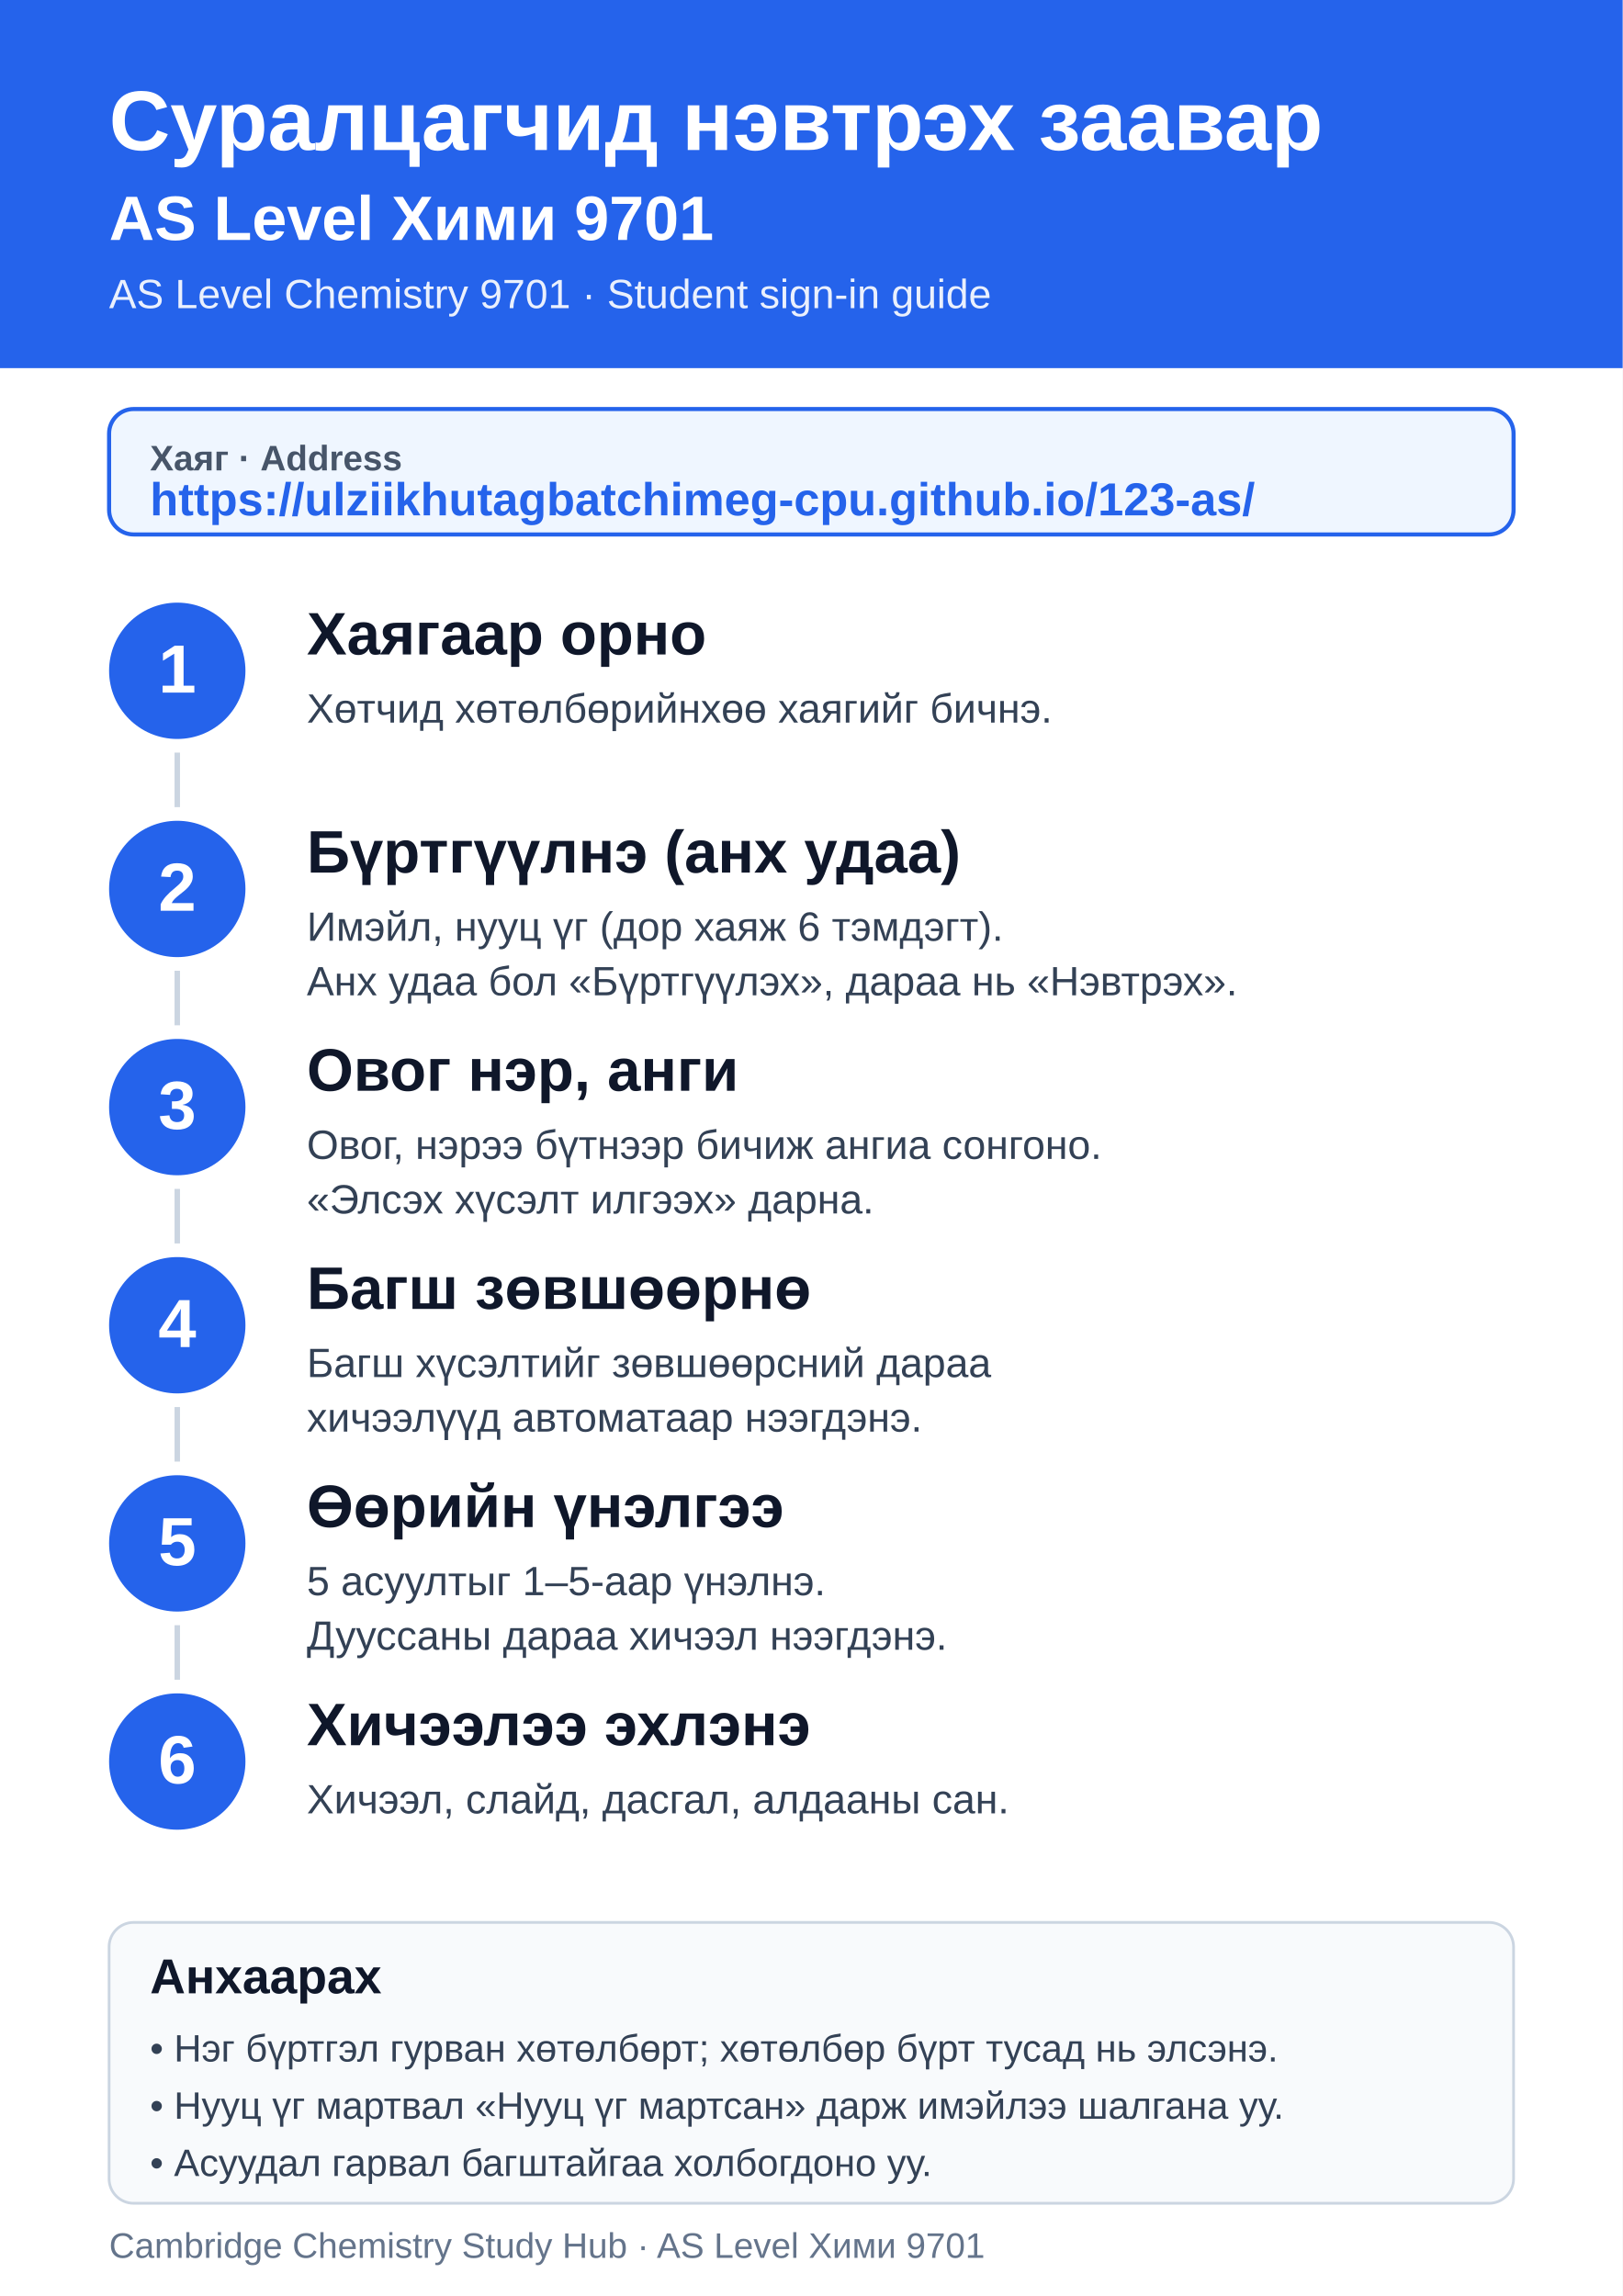
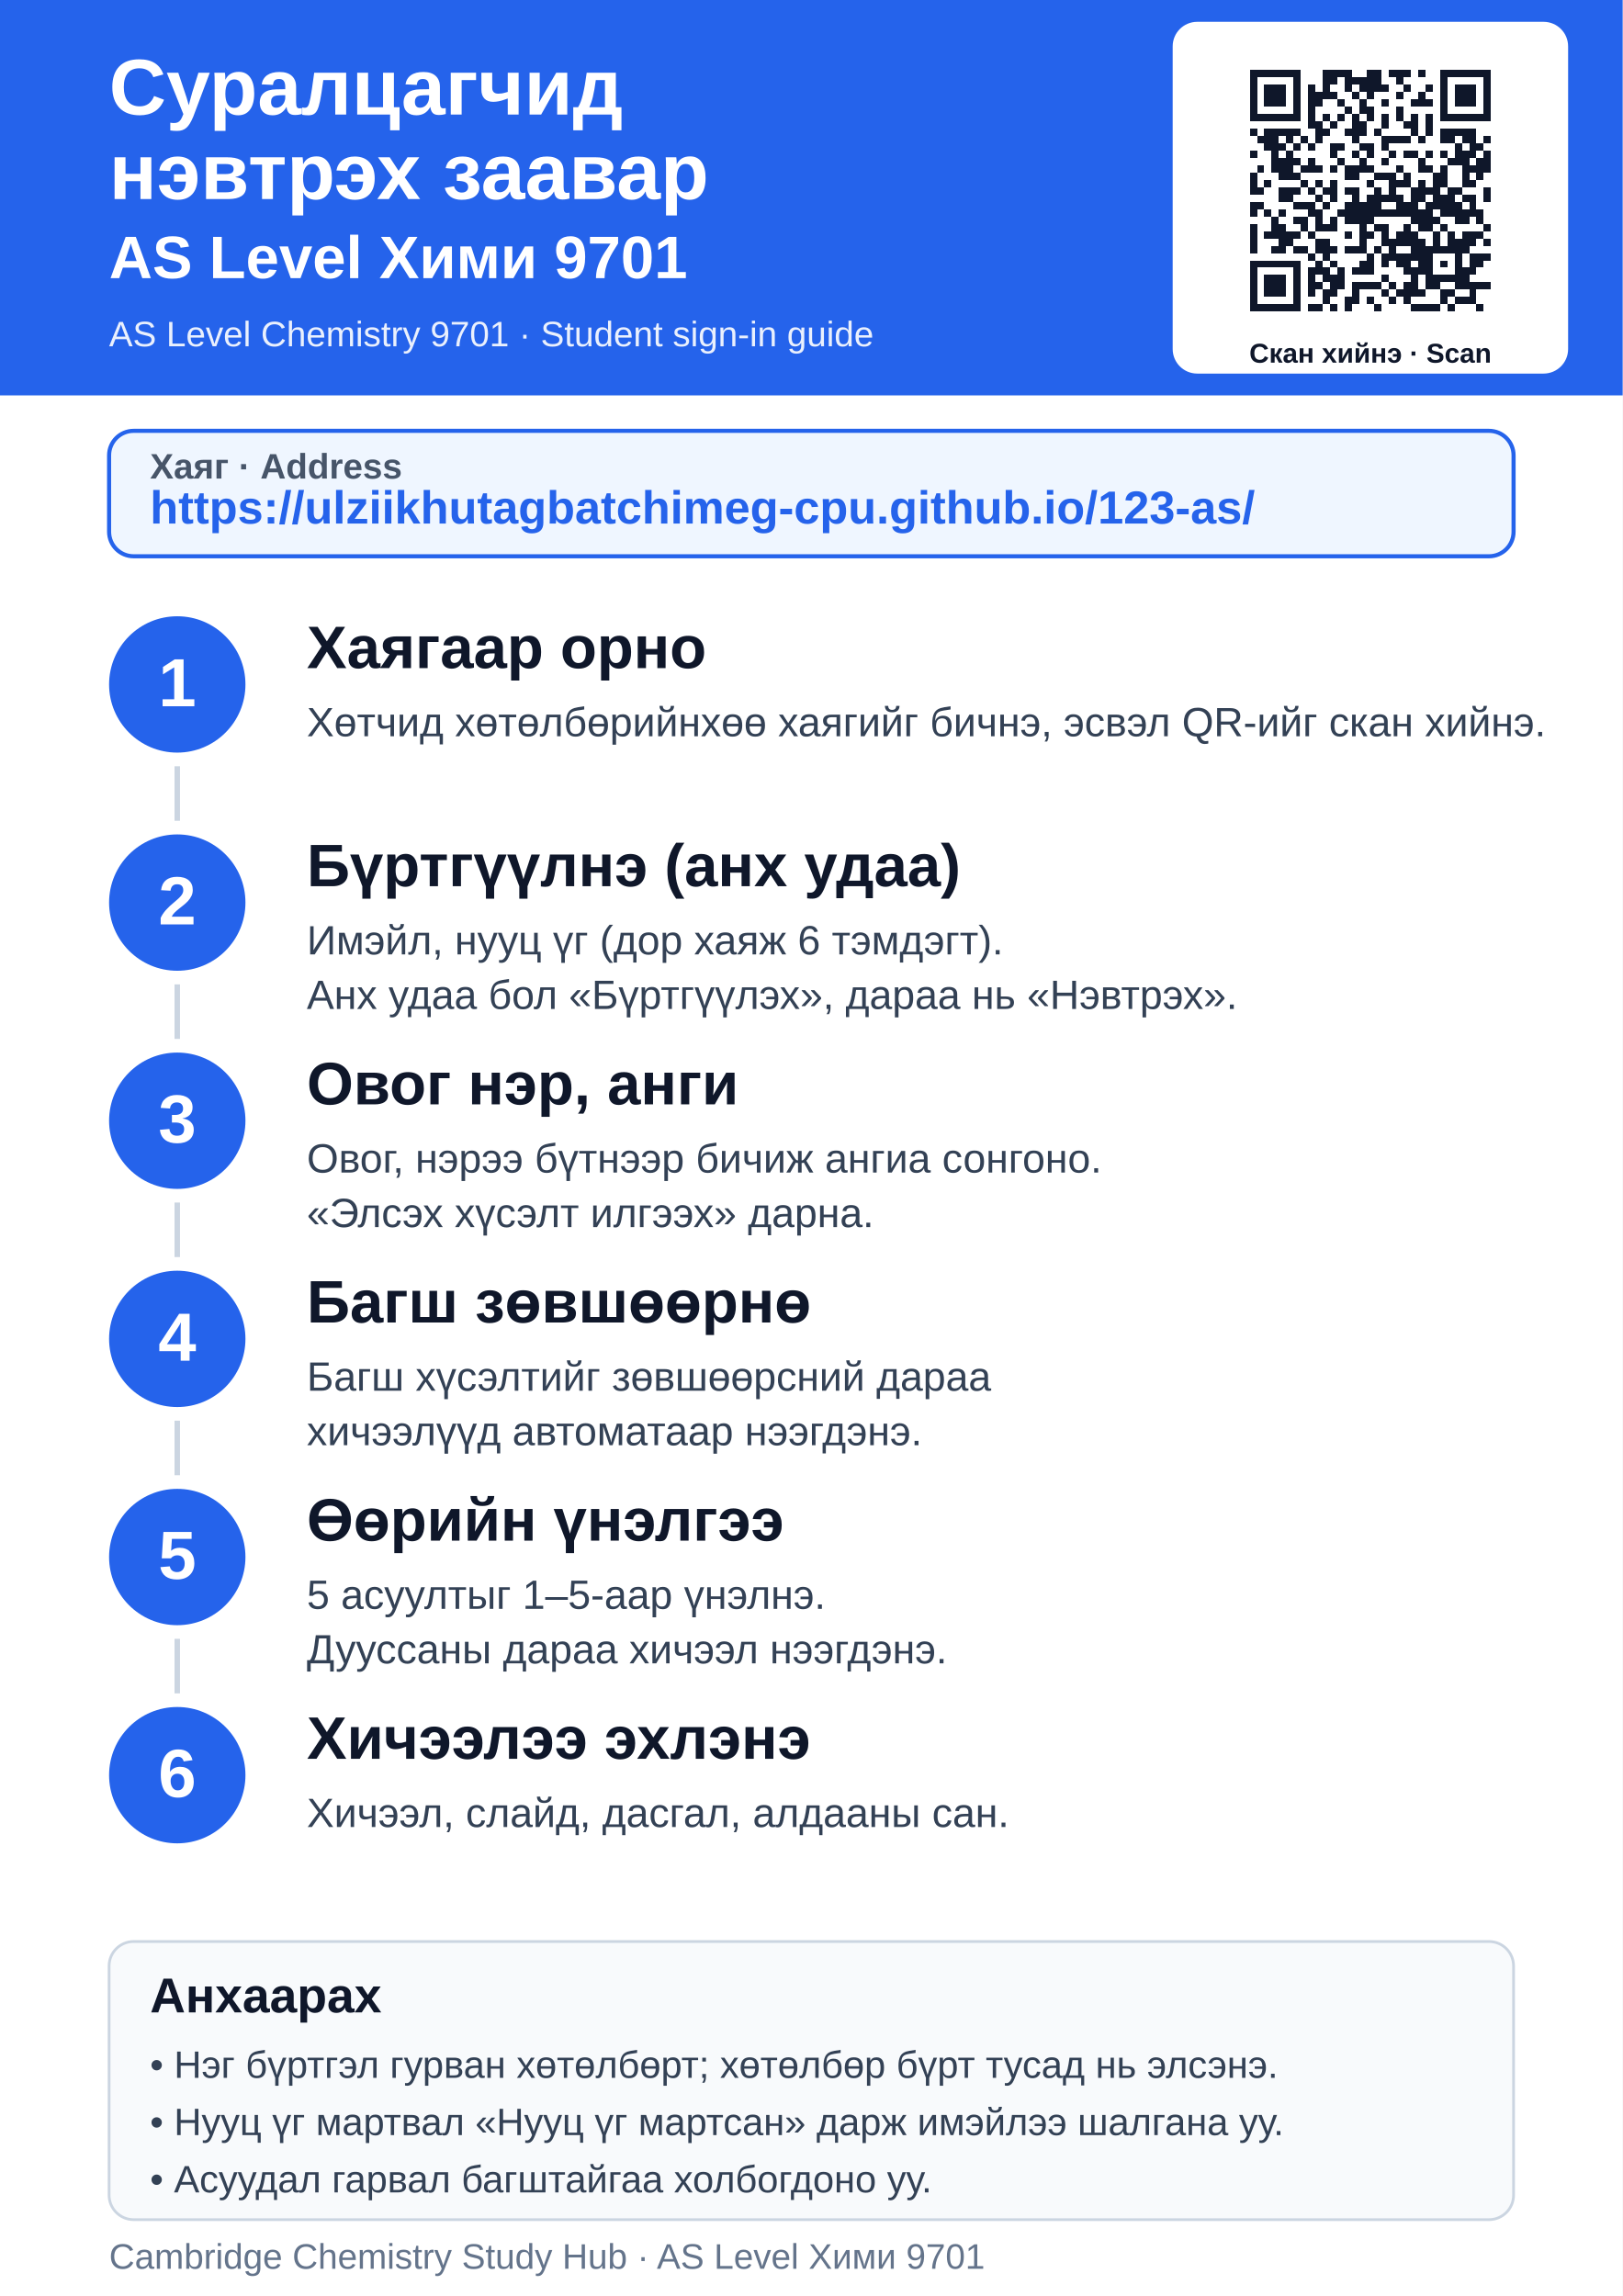
<svg xmlns="http://www.w3.org/2000/svg" width="1190" height="1684" viewBox="0 0 1190 1684" font-family="system-ui, 'Segoe UI', Arial, sans-serif">
  <rect x="0" y="0" width="1190" height="1684" fill="#ffffff" />
-   <rect x="0" y="0" width="1190" height="270" fill="#2563eb" />
-   <text x="80" y="110" font-size="62" font-weight="800" fill="#ffffff">Суралцагчид нэвтрэх заавар</text>
-   <text x="80" y="176" font-size="46" font-weight="700" fill="#ffffff">AS Level Хими 9701</text>
-   <text x="80" y="226" font-size="30" fill="#ffffff" fill-opacity="0.9">AS Level Chemistry 9701 · Student sign-in guide</text>
-   <rect x="80" y="300" width="1030" height="92" rx="18" fill="#eff6ff" stroke="#2563eb" stroke-width="3" />
-   <text x="110" y="345" font-size="26" font-weight="700" fill="#475569">Хаяг · Address</text>
-   <text x="110" y="378" font-size="34" font-weight="800" fill="#2563eb">https://ulziikhutagbatchimeg-cpu.github.io/123-as/</text>
-   <circle cx="130" cy="492" r="50" fill="#2563eb" />
-   <text x="130" y="508" font-size="50" font-weight="800" fill="#ffffff" text-anchor="middle">1</text>
-   <text x="225" y="480" font-size="44" font-weight="800" fill="#0f172a">Хаягаар орно</text>
-   <text x="225" y="530" font-size="30" fill="#334155">Хөтчид хөтөлбөрийнхөө хаягийг бичнэ.</text>
-   <line x1="130" y1="552" x2="130" y2="592" stroke="#cbd5e1" stroke-width="4" />
-   <circle cx="130" cy="652" r="50" fill="#2563eb" />
-   <text x="130" y="668" font-size="50" font-weight="800" fill="#ffffff" text-anchor="middle">2</text>
-   <text x="225" y="640" font-size="44" font-weight="800" fill="#0f172a">Бүртгүүлнэ (анх удаа)</text>
-   <text x="225" y="690" font-size="30" fill="#334155">Имэйл, нууц үг (дор хаяж 6 тэмдэгт).</text>
-   <text x="225" y="730" font-size="30" fill="#334155">Анх удаа бол «Бүртгүүлэх», дараа нь «Нэвтрэх».</text>
-   <line x1="130" y1="712" x2="130" y2="752" stroke="#cbd5e1" stroke-width="4" />
-   <circle cx="130" cy="812" r="50" fill="#2563eb" />
-   <text x="130" y="828" font-size="50" font-weight="800" fill="#ffffff" text-anchor="middle">3</text>
-   <text x="225" y="800" font-size="44" font-weight="800" fill="#0f172a">Овог нэр, анги</text>
-   <text x="225" y="850" font-size="30" fill="#334155">Овог, нэрээ бүтнээр бичиж ангиа сонгоно.</text>
-   <text x="225" y="890" font-size="30" fill="#334155">«Элсэх хүсэлт илгээх» дарна.</text>
-   <line x1="130" y1="872" x2="130" y2="912" stroke="#cbd5e1" stroke-width="4" />
-   <circle cx="130" cy="972" r="50" fill="#2563eb" />
-   <text x="130" y="988" font-size="50" font-weight="800" fill="#ffffff" text-anchor="middle">4</text>
-   <text x="225" y="960" font-size="44" font-weight="800" fill="#0f172a">Багш зөвшөөрнө</text>
-   <text x="225" y="1010" font-size="30" fill="#334155">Багш хүсэлтийг зөвшөөрсний дараа</text>
-   <text x="225" y="1050" font-size="30" fill="#334155">хичээлүүд автоматаар нээгдэнэ.</text>
-   <line x1="130" y1="1032" x2="130" y2="1072" stroke="#cbd5e1" stroke-width="4" />
-   <circle cx="130" cy="1132" r="50" fill="#2563eb" />
-   <text x="130" y="1148" font-size="50" font-weight="800" fill="#ffffff" text-anchor="middle">5</text>
-   <text x="225" y="1120" font-size="44" font-weight="800" fill="#0f172a">Өөрийн үнэлгээ</text>
-   <text x="225" y="1170" font-size="30" fill="#334155">5 асуултыг 1–5-аар үнэлнэ.</text>
-   <text x="225" y="1210" font-size="30" fill="#334155">Дууссаны дараа хичээл нээгдэнэ.</text>
-   <line x1="130" y1="1192" x2="130" y2="1232" stroke="#cbd5e1" stroke-width="4" />
-   <circle cx="130" cy="1292" r="50" fill="#2563eb" />
-   <text x="130" y="1308" font-size="50" font-weight="800" fill="#ffffff" text-anchor="middle">6</text>
-   <text x="225" y="1280" font-size="44" font-weight="800" fill="#0f172a">Хичээлээ эхлэнэ</text>
-   <text x="225" y="1330" font-size="30" fill="#334155">Хичээл, слайд, дасгал, алдааны сан.</text>
-   <rect x="80" y="1410" width="1030" height="206" rx="18" fill="#f8fafc" stroke="#cbd5e1" stroke-width="2" />
-   <text x="110" y="1462" font-size="36" font-weight="800" fill="#0f172a">Анхаарах</text>
-   <text x="110" y="1512" font-size="28" fill="#334155">• Нэг бүртгэл гурван хөтөлбөрт; хөтөлбөр бүрт тусад нь элсэнэ.</text>
-   <text x="110" y="1554" font-size="28" fill="#334155">• Нууц үг мартвал «Нууц үг мартсан» дарж имэйлээ шалгана уу.</text>
-   <text x="110" y="1596" font-size="28" fill="#334155">• Асуудал гарвал багштайгаа холбогдоно уу.</text>
-   <text x="80" y="1656" font-size="26" fill="#64748b">Cambridge Chemistry Study Hub · AS Level Хими 9701</text>
+   <rect x="0" y="0" width="1190" height="290" fill="#2563eb" />
+   <text x="80" y="84" font-size="58" font-weight="800" fill="#ffffff">Суралцагчид</text>
+   <text x="80" y="146" font-size="58" font-weight="800" fill="#ffffff">нэвтрэх заавар</text>
+   <text x="80" y="204" font-size="44" font-weight="700" fill="#ffffff">AS Level Хими 9701</text>
+   <text x="80" y="254" font-size="26" fill="#ffffff" fill-opacity="0.9">AS Level Chemistry 9701 · Student sign-in guide</text>
+   <rect x="860" y="16" width="290" height="258" rx="18" fill="#ffffff" />
+   <g transform="translate(895 30)">
+     <rect width="220" height="220" fill="#ffffff" />
+     <path d="M21.463 21.463h5.366v5.366h-5.366zM26.829 21.463h5.366v5.366h-5.366zM32.195 21.463h5.366v5.366h-5.366zM37.561 21.463h5.366v5.366h-5.366zM42.927 21.463h5.366v5.366h-5.366zM48.293 21.463h5.366v5.366h-5.366zM53.659 21.463h5.366v5.366h-5.366zM75.122 21.463h5.366v5.366h-5.366zM80.488 21.463h5.366v5.366h-5.366zM85.854 21.463h5.366v5.366h-5.366zM91.22 21.463h5.366v5.366h-5.366zM107.317 21.463h5.366v5.366h-5.366zM112.683 21.463h5.366v5.366h-5.366zM123.415 21.463h5.366v5.366h-5.366zM128.78 21.463h5.366v5.366h-5.366zM134.146 21.463h5.366v5.366h-5.366zM144.878 21.463h5.366v5.366h-5.366zM160.976 21.463h5.366v5.366h-5.366zM166.341 21.463h5.366v5.366h-5.366zM171.707 21.463h5.366v5.366h-5.366zM177.073 21.463h5.366v5.366h-5.366zM182.439 21.463h5.366v5.366h-5.366zM187.805 21.463h5.366v5.366h-5.366zM193.171 21.463h5.366v5.366h-5.366zM21.463 26.829h5.366v5.366h-5.366zM53.659 26.829h5.366v5.366h-5.366zM75.122 26.829h5.366v5.366h-5.366zM80.488 26.829h5.366v5.366h-5.366zM91.22 26.829h5.366v5.366h-5.366zM96.585 26.829h5.366v5.366h-5.366zM101.951 26.829h5.366v5.366h-5.366zM107.317 26.829h5.366v5.366h-5.366zM112.683 26.829h5.366v5.366h-5.366zM128.78 26.829h5.366v5.366h-5.366zM160.976 26.829h5.366v5.366h-5.366zM193.171 26.829h5.366v5.366h-5.366zM21.463 32.195h5.366v5.366h-5.366zM32.195 32.195h5.366v5.366h-5.366zM37.561 32.195h5.366v5.366h-5.366zM42.927 32.195h5.366v5.366h-5.366zM53.659 32.195h5.366v5.366h-5.366zM64.39 32.195h5.366v5.366h-5.366zM75.122 32.195h5.366v5.366h-5.366zM91.22 32.195h5.366v5.366h-5.366zM101.951 32.195h5.366v5.366h-5.366zM107.317 32.195h5.366v5.366h-5.366zM112.683 32.195h5.366v5.366h-5.366zM118.049 32.195h5.366v5.366h-5.366zM134.146 32.195h5.366v5.366h-5.366zM150.244 32.195h5.366v5.366h-5.366zM160.976 32.195h5.366v5.366h-5.366zM171.707 32.195h5.366v5.366h-5.366zM177.073 32.195h5.366v5.366h-5.366zM182.439 32.195h5.366v5.366h-5.366zM193.171 32.195h5.366v5.366h-5.366zM21.463 37.561h5.366v5.366h-5.366zM32.195 37.561h5.366v5.366h-5.366zM37.561 37.561h5.366v5.366h-5.366zM42.927 37.561h5.366v5.366h-5.366zM53.659 37.561h5.366v5.366h-5.366zM64.39 37.561h5.366v5.366h-5.366zM69.756 37.561h5.366v5.366h-5.366zM75.122 37.561h5.366v5.366h-5.366zM80.488 37.561h5.366v5.366h-5.366zM96.585 37.561h5.366v5.366h-5.366zM107.317 37.561h5.366v5.366h-5.366zM128.78 37.561h5.366v5.366h-5.366zM144.878 37.561h5.366v5.366h-5.366zM160.976 37.561h5.366v5.366h-5.366zM171.707 37.561h5.366v5.366h-5.366zM177.073 37.561h5.366v5.366h-5.366zM182.439 37.561h5.366v5.366h-5.366zM193.171 37.561h5.366v5.366h-5.366zM21.463 42.927h5.366v5.366h-5.366zM32.195 42.927h5.366v5.366h-5.366zM37.561 42.927h5.366v5.366h-5.366zM42.927 42.927h5.366v5.366h-5.366zM53.659 42.927h5.366v5.366h-5.366zM64.39 42.927h5.366v5.366h-5.366zM69.756 42.927h5.366v5.366h-5.366zM85.854 42.927h5.366v5.366h-5.366zM101.951 42.927h5.366v5.366h-5.366zM118.049 42.927h5.366v5.366h-5.366zM139.512 42.927h5.366v5.366h-5.366zM144.878 42.927h5.366v5.366h-5.366zM150.244 42.927h5.366v5.366h-5.366zM160.976 42.927h5.366v5.366h-5.366zM171.707 42.927h5.366v5.366h-5.366zM177.073 42.927h5.366v5.366h-5.366zM182.439 42.927h5.366v5.366h-5.366zM193.171 42.927h5.366v5.366h-5.366zM21.463 48.293h5.366v5.366h-5.366zM53.659 48.293h5.366v5.366h-5.366zM64.39 48.293h5.366v5.366h-5.366zM91.22 48.293h5.366v5.366h-5.366zM101.951 48.293h5.366v5.366h-5.366zM107.317 48.293h5.366v5.366h-5.366zM128.78 48.293h5.366v5.366h-5.366zM160.976 48.293h5.366v5.366h-5.366zM193.171 48.293h5.366v5.366h-5.366zM21.463 53.659h5.366v5.366h-5.366zM26.829 53.659h5.366v5.366h-5.366zM32.195 53.659h5.366v5.366h-5.366zM37.561 53.659h5.366v5.366h-5.366zM42.927 53.659h5.366v5.366h-5.366zM48.293 53.659h5.366v5.366h-5.366zM53.659 53.659h5.366v5.366h-5.366zM64.39 53.659h5.366v5.366h-5.366zM75.122 53.659h5.366v5.366h-5.366zM85.854 53.659h5.366v5.366h-5.366zM96.585 53.659h5.366v5.366h-5.366zM107.317 53.659h5.366v5.366h-5.366zM118.049 53.659h5.366v5.366h-5.366zM128.78 53.659h5.366v5.366h-5.366zM139.512 53.659h5.366v5.366h-5.366zM150.244 53.659h5.366v5.366h-5.366zM160.976 53.659h5.366v5.366h-5.366zM166.341 53.659h5.366v5.366h-5.366zM171.707 53.659h5.366v5.366h-5.366zM177.073 53.659h5.366v5.366h-5.366zM182.439 53.659h5.366v5.366h-5.366zM187.805 53.659h5.366v5.366h-5.366zM193.171 53.659h5.366v5.366h-5.366zM64.39 59.024h5.366v5.366h-5.366zM69.756 59.024h5.366v5.366h-5.366zM80.488 59.024h5.366v5.366h-5.366zM96.585 59.024h5.366v5.366h-5.366zM101.951 59.024h5.366v5.366h-5.366zM118.049 59.024h5.366v5.366h-5.366zM134.146 59.024h5.366v5.366h-5.366zM139.512 59.024h5.366v5.366h-5.366zM150.244 59.024h5.366v5.366h-5.366zM21.463 64.39h5.366v5.366h-5.366zM32.195 64.39h5.366v5.366h-5.366zM37.561 64.39h5.366v5.366h-5.366zM42.927 64.39h5.366v5.366h-5.366zM48.293 64.39h5.366v5.366h-5.366zM53.659 64.39h5.366v5.366h-5.366zM69.756 64.39h5.366v5.366h-5.366zM75.122 64.39h5.366v5.366h-5.366zM91.22 64.39h5.366v5.366h-5.366zM96.585 64.39h5.366v5.366h-5.366zM101.951 64.39h5.366v5.366h-5.366zM112.683 64.39h5.366v5.366h-5.366zM139.512 64.39h5.366v5.366h-5.366zM150.244 64.39h5.366v5.366h-5.366zM160.976 64.39h5.366v5.366h-5.366zM166.341 64.39h5.366v5.366h-5.366zM171.707 64.39h5.366v5.366h-5.366zM177.073 64.39h5.366v5.366h-5.366zM182.439 64.39h5.366v5.366h-5.366zM26.829 69.756h5.366v5.366h-5.366zM32.195 69.756h5.366v5.366h-5.366zM37.561 69.756h5.366v5.366h-5.366zM48.293 69.756h5.366v5.366h-5.366zM59.024 69.756h5.366v5.366h-5.366zM69.756 69.756h5.366v5.366h-5.366zM96.585 69.756h5.366v5.366h-5.366zM118.049 69.756h5.366v5.366h-5.366zM123.415 69.756h5.366v5.366h-5.366zM128.78 69.756h5.366v5.366h-5.366zM134.146 69.756h5.366v5.366h-5.366zM144.878 69.756h5.366v5.366h-5.366zM160.976 69.756h5.366v5.366h-5.366zM166.341 69.756h5.366v5.366h-5.366zM177.073 69.756h5.366v5.366h-5.366zM182.439 69.756h5.366v5.366h-5.366zM193.171 69.756h5.366v5.366h-5.366zM32.195 75.122h5.366v5.366h-5.366zM37.561 75.122h5.366v5.366h-5.366zM42.927 75.122h5.366v5.366h-5.366zM53.659 75.122h5.366v5.366h-5.366zM64.39 75.122h5.366v5.366h-5.366zM80.488 75.122h5.366v5.366h-5.366zM85.854 75.122h5.366v5.366h-5.366zM101.951 75.122h5.366v5.366h-5.366zM107.317 75.122h5.366v5.366h-5.366zM118.049 75.122h5.366v5.366h-5.366zM171.707 75.122h5.366v5.366h-5.366zM182.439 75.122h5.366v5.366h-5.366zM187.805 75.122h5.366v5.366h-5.366zM21.463 80.488h5.366v5.366h-5.366zM37.561 80.488h5.366v5.366h-5.366zM48.293 80.488h5.366v5.366h-5.366zM80.488 80.488h5.366v5.366h-5.366zM96.585 80.488h5.366v5.366h-5.366zM107.317 80.488h5.366v5.366h-5.366zM123.415 80.488h5.366v5.366h-5.366zM134.146 80.488h5.366v5.366h-5.366zM139.512 80.488h5.366v5.366h-5.366zM150.244 80.488h5.366v5.366h-5.366zM160.976 80.488h5.366v5.366h-5.366zM171.707 80.488h5.366v5.366h-5.366zM177.073 80.488h5.366v5.366h-5.366zM182.439 80.488h5.366v5.366h-5.366zM193.171 80.488h5.366v5.366h-5.366zM37.561 85.854h5.366v5.366h-5.366zM42.927 85.854h5.366v5.366h-5.366zM48.293 85.854h5.366v5.366h-5.366zM53.659 85.854h5.366v5.366h-5.366zM64.39 85.854h5.366v5.366h-5.366zM85.854 85.854h5.366v5.366h-5.366zM101.951 85.854h5.366v5.366h-5.366zM118.049 85.854h5.366v5.366h-5.366zM144.878 85.854h5.366v5.366h-5.366zM166.341 85.854h5.366v5.366h-5.366zM171.707 85.854h5.366v5.366h-5.366zM177.073 85.854h5.366v5.366h-5.366zM187.805 85.854h5.366v5.366h-5.366zM193.171 85.854h5.366v5.366h-5.366zM26.829 91.22h5.366v5.366h-5.366zM37.561 91.22h5.366v5.366h-5.366zM42.927 91.22h5.366v5.366h-5.366zM48.293 91.22h5.366v5.366h-5.366zM59.024 91.22h5.366v5.366h-5.366zM64.39 91.22h5.366v5.366h-5.366zM69.756 91.22h5.366v5.366h-5.366zM80.488 91.22h5.366v5.366h-5.366zM91.22 91.22h5.366v5.366h-5.366zM96.585 91.22h5.366v5.366h-5.366zM101.951 91.22h5.366v5.366h-5.366zM107.317 91.22h5.366v5.366h-5.366zM128.78 91.22h5.366v5.366h-5.366zM144.878 91.22h5.366v5.366h-5.366zM150.244 91.22h5.366v5.366h-5.366zM160.976 91.22h5.366v5.366h-5.366zM177.073 91.22h5.366v5.366h-5.366zM182.439 91.22h5.366v5.366h-5.366zM187.805 91.22h5.366v5.366h-5.366zM193.171 91.22h5.366v5.366h-5.366zM21.463 96.585h5.366v5.366h-5.366zM42.927 96.585h5.366v5.366h-5.366zM48.293 96.585h5.366v5.366h-5.366zM53.659 96.585h5.366v5.366h-5.366zM91.22 96.585h5.366v5.366h-5.366zM96.585 96.585h5.366v5.366h-5.366zM112.683 96.585h5.366v5.366h-5.366zM118.049 96.585h5.366v5.366h-5.366zM123.415 96.585h5.366v5.366h-5.366zM134.146 96.585h5.366v5.366h-5.366zM155.61 96.585h5.366v5.366h-5.366zM160.976 96.585h5.366v5.366h-5.366zM177.073 96.585h5.366v5.366h-5.366zM187.805 96.585h5.366v5.366h-5.366zM21.463 101.951h5.366v5.366h-5.366zM32.195 101.951h5.366v5.366h-5.366zM59.024 101.951h5.366v5.366h-5.366zM69.756 101.951h5.366v5.366h-5.366zM80.488 101.951h5.366v5.366h-5.366zM107.317 101.951h5.366v5.366h-5.366zM123.415 101.951h5.366v5.366h-5.366zM128.78 101.951h5.366v5.366h-5.366zM134.146 101.951h5.366v5.366h-5.366zM144.878 101.951h5.366v5.366h-5.366zM155.61 101.951h5.366v5.366h-5.366zM160.976 101.951h5.366v5.366h-5.366zM177.073 101.951h5.366v5.366h-5.366zM182.439 101.951h5.366v5.366h-5.366zM21.463 107.317h5.366v5.366h-5.366zM26.829 107.317h5.366v5.366h-5.366zM42.927 107.317h5.366v5.366h-5.366zM48.293 107.317h5.366v5.366h-5.366zM53.659 107.317h5.366v5.366h-5.366zM64.39 107.317h5.366v5.366h-5.366zM75.122 107.317h5.366v5.366h-5.366zM80.488 107.317h5.366v5.366h-5.366zM91.22 107.317h5.366v5.366h-5.366zM96.585 107.317h5.366v5.366h-5.366zM112.683 107.317h5.366v5.366h-5.366zM123.415 107.317h5.366v5.366h-5.366zM139.512 107.317h5.366v5.366h-5.366zM144.878 107.317h5.366v5.366h-5.366zM150.244 107.317h5.366v5.366h-5.366zM155.61 107.317h5.366v5.366h-5.366zM166.341 107.317h5.366v5.366h-5.366zM171.707 107.317h5.366v5.366h-5.366zM193.171 107.317h5.366v5.366h-5.366zM42.927 112.683h5.366v5.366h-5.366zM48.293 112.683h5.366v5.366h-5.366zM69.756 112.683h5.366v5.366h-5.366zM80.488 112.683h5.366v5.366h-5.366zM96.585 112.683h5.366v5.366h-5.366zM107.317 112.683h5.366v5.366h-5.366zM112.683 112.683h5.366v5.366h-5.366zM118.049 112.683h5.366v5.366h-5.366zM123.415 112.683h5.366v5.366h-5.366zM128.78 112.683h5.366v5.366h-5.366zM139.512 112.683h5.366v5.366h-5.366zM144.878 112.683h5.366v5.366h-5.366zM155.61 112.683h5.366v5.366h-5.366zM160.976 112.683h5.366v5.366h-5.366zM166.341 112.683h5.366v5.366h-5.366zM177.073 112.683h5.366v5.366h-5.366zM182.439 112.683h5.366v5.366h-5.366zM193.171 112.683h5.366v5.366h-5.366zM21.463 118.049h5.366v5.366h-5.366zM26.829 118.049h5.366v5.366h-5.366zM53.659 118.049h5.366v5.366h-5.366zM59.024 118.049h5.366v5.366h-5.366zM64.39 118.049h5.366v5.366h-5.366zM75.122 118.049h5.366v5.366h-5.366zM91.22 118.049h5.366v5.366h-5.366zM96.585 118.049h5.366v5.366h-5.366zM101.951 118.049h5.366v5.366h-5.366zM107.317 118.049h5.366v5.366h-5.366zM112.683 118.049h5.366v5.366h-5.366zM128.78 118.049h5.366v5.366h-5.366zM134.146 118.049h5.366v5.366h-5.366zM139.512 118.049h5.366v5.366h-5.366zM150.244 118.049h5.366v5.366h-5.366zM155.61 118.049h5.366v5.366h-5.366zM160.976 118.049h5.366v5.366h-5.366zM166.341 118.049h5.366v5.366h-5.366zM171.707 118.049h5.366v5.366h-5.366zM182.439 118.049h5.366v5.366h-5.366zM21.463 123.415h5.366v5.366h-5.366zM32.195 123.415h5.366v5.366h-5.366zM42.927 123.415h5.366v5.366h-5.366zM64.39 123.415h5.366v5.366h-5.366zM69.756 123.415h5.366v5.366h-5.366zM85.854 123.415h5.366v5.366h-5.366zM91.22 123.415h5.366v5.366h-5.366zM96.585 123.415h5.366v5.366h-5.366zM101.951 123.415h5.366v5.366h-5.366zM107.317 123.415h5.366v5.366h-5.366zM112.683 123.415h5.366v5.366h-5.366zM118.049 123.415h5.366v5.366h-5.366zM123.415 123.415h5.366v5.366h-5.366zM128.78 123.415h5.366v5.366h-5.366zM134.146 123.415h5.366v5.366h-5.366zM139.512 123.415h5.366v5.366h-5.366zM144.878 123.415h5.366v5.366h-5.366zM150.244 123.415h5.366v5.366h-5.366zM160.976 123.415h5.366v5.366h-5.366zM166.341 123.415h5.366v5.366h-5.366zM171.707 123.415h5.366v5.366h-5.366zM177.073 123.415h5.366v5.366h-5.366zM182.439 123.415h5.366v5.366h-5.366zM187.805 123.415h5.366v5.366h-5.366zM37.561 128.78h5.366v5.366h-5.366zM53.659 128.78h5.366v5.366h-5.366zM59.024 128.78h5.366v5.366h-5.366zM69.756 128.78h5.366v5.366h-5.366zM80.488 128.78h5.366v5.366h-5.366zM91.22 128.78h5.366v5.366h-5.366zM96.585 128.78h5.366v5.366h-5.366zM101.951 128.78h5.366v5.366h-5.366zM107.317 128.78h5.366v5.366h-5.366zM139.512 128.78h5.366v5.366h-5.366zM144.878 128.78h5.366v5.366h-5.366zM150.244 128.78h5.366v5.366h-5.366zM155.61 128.78h5.366v5.366h-5.366zM171.707 128.78h5.366v5.366h-5.366zM177.073 128.78h5.366v5.366h-5.366zM187.805 128.78h5.366v5.366h-5.366zM21.463 134.146h5.366v5.366h-5.366zM37.561 134.146h5.366v5.366h-5.366zM42.927 134.146h5.366v5.366h-5.366zM59.024 134.146h5.366v5.366h-5.366zM69.756 134.146h5.366v5.366h-5.366zM75.122 134.146h5.366v5.366h-5.366zM80.488 134.146h5.366v5.366h-5.366zM101.951 134.146h5.366v5.366h-5.366zM112.683 134.146h5.366v5.366h-5.366zM118.049 134.146h5.366v5.366h-5.366zM134.146 134.146h5.366v5.366h-5.366zM144.878 134.146h5.366v5.366h-5.366zM150.244 134.146h5.366v5.366h-5.366zM160.976 134.146h5.366v5.366h-5.366zM193.171 134.146h5.366v5.366h-5.366zM21.463 139.512h5.366v5.366h-5.366zM32.195 139.512h5.366v5.366h-5.366zM37.561 139.512h5.366v5.366h-5.366zM42.927 139.512h5.366v5.366h-5.366zM48.293 139.512h5.366v5.366h-5.366zM53.659 139.512h5.366v5.366h-5.366zM64.39 139.512h5.366v5.366h-5.366zM91.22 139.512h5.366v5.366h-5.366zM101.951 139.512h5.366v5.366h-5.366zM107.317 139.512h5.366v5.366h-5.366zM118.049 139.512h5.366v5.366h-5.366zM128.78 139.512h5.366v5.366h-5.366zM134.146 139.512h5.366v5.366h-5.366zM139.512 139.512h5.366v5.366h-5.366zM155.61 139.512h5.366v5.366h-5.366zM166.341 139.512h5.366v5.366h-5.366zM177.073 139.512h5.366v5.366h-5.366zM182.439 139.512h5.366v5.366h-5.366zM187.805 139.512h5.366v5.366h-5.366zM21.463 144.878h5.366v5.366h-5.366zM42.927 144.878h5.366v5.366h-5.366zM48.293 144.878h5.366v5.366h-5.366zM69.756 144.878h5.366v5.366h-5.366zM75.122 144.878h5.366v5.366h-5.366zM101.951 144.878h5.366v5.366h-5.366zM118.049 144.878h5.366v5.366h-5.366zM123.415 144.878h5.366v5.366h-5.366zM128.78 144.878h5.366v5.366h-5.366zM134.146 144.878h5.366v5.366h-5.366zM139.512 144.878h5.366v5.366h-5.366zM144.878 144.878h5.366v5.366h-5.366zM155.61 144.878h5.366v5.366h-5.366zM166.341 144.878h5.366v5.366h-5.366zM171.707 144.878h5.366v5.366h-5.366zM177.073 144.878h5.366v5.366h-5.366zM182.439 144.878h5.366v5.366h-5.366zM193.171 144.878h5.366v5.366h-5.366zM21.463 150.244h5.366v5.366h-5.366zM37.561 150.244h5.366v5.366h-5.366zM42.927 150.244h5.366v5.366h-5.366zM53.659 150.244h5.366v5.366h-5.366zM59.024 150.244h5.366v5.366h-5.366zM69.756 150.244h5.366v5.366h-5.366zM75.122 150.244h5.366v5.366h-5.366zM80.488 150.244h5.366v5.366h-5.366zM91.22 150.244h5.366v5.366h-5.366zM96.585 150.244h5.366v5.366h-5.366zM101.951 150.244h5.366v5.366h-5.366zM112.683 150.244h5.366v5.366h-5.366zM123.415 150.244h5.366v5.366h-5.366zM139.512 150.244h5.366v5.366h-5.366zM144.878 150.244h5.366v5.366h-5.366zM150.244 150.244h5.366v5.366h-5.366zM155.61 150.244h5.366v5.366h-5.366zM160.976 150.244h5.366v5.366h-5.366zM166.341 150.244h5.366v5.366h-5.366zM171.707 150.244h5.366v5.366h-5.366zM177.073 150.244h5.366v5.366h-5.366zM64.39 155.61h5.366v5.366h-5.366zM75.122 155.61h5.366v5.366h-5.366zM107.317 155.61h5.366v5.366h-5.366zM118.049 155.61h5.366v5.366h-5.366zM123.415 155.61h5.366v5.366h-5.366zM128.78 155.61h5.366v5.366h-5.366zM134.146 155.61h5.366v5.366h-5.366zM139.512 155.61h5.366v5.366h-5.366zM144.878 155.61h5.366v5.366h-5.366zM150.244 155.61h5.366v5.366h-5.366zM171.707 155.61h5.366v5.366h-5.366zM182.439 155.61h5.366v5.366h-5.366zM187.805 155.61h5.366v5.366h-5.366zM193.171 155.61h5.366v5.366h-5.366zM21.463 160.976h5.366v5.366h-5.366zM26.829 160.976h5.366v5.366h-5.366zM32.195 160.976h5.366v5.366h-5.366zM37.561 160.976h5.366v5.366h-5.366zM42.927 160.976h5.366v5.366h-5.366zM48.293 160.976h5.366v5.366h-5.366zM53.659 160.976h5.366v5.366h-5.366zM69.756 160.976h5.366v5.366h-5.366zM80.488 160.976h5.366v5.366h-5.366zM101.951 160.976h5.366v5.366h-5.366zM107.317 160.976h5.366v5.366h-5.366zM118.049 160.976h5.366v5.366h-5.366zM128.78 160.976h5.366v5.366h-5.366zM134.146 160.976h5.366v5.366h-5.366zM144.878 160.976h5.366v5.366h-5.366zM150.244 160.976h5.366v5.366h-5.366zM160.976 160.976h5.366v5.366h-5.366zM171.707 160.976h5.366v5.366h-5.366zM182.439 160.976h5.366v5.366h-5.366zM187.805 160.976h5.366v5.366h-5.366zM21.463 166.341h5.366v5.366h-5.366zM53.659 166.341h5.366v5.366h-5.366zM64.39 166.341h5.366v5.366h-5.366zM69.756 166.341h5.366v5.366h-5.366zM75.122 166.341h5.366v5.366h-5.366zM85.854 166.341h5.366v5.366h-5.366zM96.585 166.341h5.366v5.366h-5.366zM101.951 166.341h5.366v5.366h-5.366zM107.317 166.341h5.366v5.366h-5.366zM134.146 166.341h5.366v5.366h-5.366zM139.512 166.341h5.366v5.366h-5.366zM144.878 166.341h5.366v5.366h-5.366zM150.244 166.341h5.366v5.366h-5.366zM171.707 166.341h5.366v5.366h-5.366zM177.073 166.341h5.366v5.366h-5.366zM182.439 166.341h5.366v5.366h-5.366zM21.463 171.707h5.366v5.366h-5.366zM32.195 171.707h5.366v5.366h-5.366zM37.561 171.707h5.366v5.366h-5.366zM42.927 171.707h5.366v5.366h-5.366zM53.659 171.707h5.366v5.366h-5.366zM64.39 171.707h5.366v5.366h-5.366zM75.122 171.707h5.366v5.366h-5.366zM80.488 171.707h5.366v5.366h-5.366zM85.854 171.707h5.366v5.366h-5.366zM118.049 171.707h5.366v5.366h-5.366zM139.512 171.707h5.366v5.366h-5.366zM150.244 171.707h5.366v5.366h-5.366zM155.61 171.707h5.366v5.366h-5.366zM160.976 171.707h5.366v5.366h-5.366zM166.341 171.707h5.366v5.366h-5.366zM171.707 171.707h5.366v5.366h-5.366zM177.073 171.707h5.366v5.366h-5.366zM21.463 177.073h5.366v5.366h-5.366zM32.195 177.073h5.366v5.366h-5.366zM37.561 177.073h5.366v5.366h-5.366zM42.927 177.073h5.366v5.366h-5.366zM53.659 177.073h5.366v5.366h-5.366zM64.39 177.073h5.366v5.366h-5.366zM69.756 177.073h5.366v5.366h-5.366zM80.488 177.073h5.366v5.366h-5.366zM85.854 177.073h5.366v5.366h-5.366zM96.585 177.073h5.366v5.366h-5.366zM101.951 177.073h5.366v5.366h-5.366zM107.317 177.073h5.366v5.366h-5.366zM112.683 177.073h5.366v5.366h-5.366zM123.415 177.073h5.366v5.366h-5.366zM134.146 177.073h5.366v5.366h-5.366zM139.512 177.073h5.366v5.366h-5.366zM150.244 177.073h5.366v5.366h-5.366zM155.61 177.073h5.366v5.366h-5.366zM171.707 177.073h5.366v5.366h-5.366zM177.073 177.073h5.366v5.366h-5.366zM182.439 177.073h5.366v5.366h-5.366zM187.805 177.073h5.366v5.366h-5.366zM193.171 177.073h5.366v5.366h-5.366zM21.463 182.439h5.366v5.366h-5.366zM32.195 182.439h5.366v5.366h-5.366zM37.561 182.439h5.366v5.366h-5.366zM42.927 182.439h5.366v5.366h-5.366zM53.659 182.439h5.366v5.366h-5.366zM64.39 182.439h5.366v5.366h-5.366zM75.122 182.439h5.366v5.366h-5.366zM80.488 182.439h5.366v5.366h-5.366zM96.585 182.439h5.366v5.366h-5.366zM118.049 182.439h5.366v5.366h-5.366zM128.78 182.439h5.366v5.366h-5.366zM134.146 182.439h5.366v5.366h-5.366zM139.512 182.439h5.366v5.366h-5.366zM144.878 182.439h5.366v5.366h-5.366zM160.976 182.439h5.366v5.366h-5.366zM166.341 182.439h5.366v5.366h-5.366zM182.439 182.439h5.366v5.366h-5.366zM21.463 187.805h5.366v5.366h-5.366zM53.659 187.805h5.366v5.366h-5.366zM75.122 187.805h5.366v5.366h-5.366zM91.22 187.805h5.366v5.366h-5.366zM96.585 187.805h5.366v5.366h-5.366zM107.317 187.805h5.366v5.366h-5.366zM123.415 187.805h5.366v5.366h-5.366zM134.146 187.805h5.366v5.366h-5.366zM160.976 187.805h5.366v5.366h-5.366zM171.707 187.805h5.366v5.366h-5.366zM177.073 187.805h5.366v5.366h-5.366zM182.439 187.805h5.366v5.366h-5.366zM21.463 193.171h5.366v5.366h-5.366zM26.829 193.171h5.366v5.366h-5.366zM32.195 193.171h5.366v5.366h-5.366zM37.561 193.171h5.366v5.366h-5.366zM42.927 193.171h5.366v5.366h-5.366zM48.293 193.171h5.366v5.366h-5.366zM53.659 193.171h5.366v5.366h-5.366zM64.39 193.171h5.366v5.366h-5.366zM69.756 193.171h5.366v5.366h-5.366zM80.488 193.171h5.366v5.366h-5.366zM91.22 193.171h5.366v5.366h-5.366zM112.683 193.171h5.366v5.366h-5.366zM139.512 193.171h5.366v5.366h-5.366zM144.878 193.171h5.366v5.366h-5.366zM150.244 193.171h5.366v5.366h-5.366zM155.61 193.171h5.366v5.366h-5.366zM166.341 193.171h5.366v5.366h-5.366zM187.805 193.171h5.366v5.366h-5.366z" fill="#0f172a" shape-rendering="crispEdges" />
+   </g>
+   <text x="1005" y="266" font-size="20" font-weight="800" fill="#0f172a" text-anchor="middle">Скан хийнэ · Scan</text>
+   <rect x="80" y="316" width="1030" height="92" rx="18" fill="#eff6ff" stroke="#2563eb" stroke-width="3" />
+   <text x="110" y="351" font-size="26" font-weight="700" fill="#475569">Хаяг · Address</text>
+   <text x="110" y="384" font-size="34" font-weight="800" fill="#2563eb">https://ulziikhutagbatchimeg-cpu.github.io/123-as/</text>
+   <circle cx="130" cy="502" r="50" fill="#2563eb" />
+   <text x="130" y="518" font-size="50" font-weight="800" fill="#ffffff" text-anchor="middle">1</text>
+   <text x="225" y="490" font-size="44" font-weight="800" fill="#0f172a">Хаягаар орно</text>
+   <text x="225" y="540" font-size="30" fill="#334155">Хөтчид хөтөлбөрийнхөө хаягийг бичнэ, эсвэл QR-ийг скан хийнэ.</text>
+   <line x1="130" y1="562" x2="130" y2="602" stroke="#cbd5e1" stroke-width="4" />
+   <circle cx="130" cy="662" r="50" fill="#2563eb" />
+   <text x="130" y="678" font-size="50" font-weight="800" fill="#ffffff" text-anchor="middle">2</text>
+   <text x="225" y="650" font-size="44" font-weight="800" fill="#0f172a">Бүртгүүлнэ (анх удаа)</text>
+   <text x="225" y="700" font-size="30" fill="#334155">Имэйл, нууц үг (дор хаяж 6 тэмдэгт).</text>
+   <text x="225" y="740" font-size="30" fill="#334155">Анх удаа бол «Бүртгүүлэх», дараа нь «Нэвтрэх».</text>
+   <line x1="130" y1="722" x2="130" y2="762" stroke="#cbd5e1" stroke-width="4" />
+   <circle cx="130" cy="822" r="50" fill="#2563eb" />
+   <text x="130" y="838" font-size="50" font-weight="800" fill="#ffffff" text-anchor="middle">3</text>
+   <text x="225" y="810" font-size="44" font-weight="800" fill="#0f172a">Овог нэр, анги</text>
+   <text x="225" y="860" font-size="30" fill="#334155">Овог, нэрээ бүтнээр бичиж ангиа сонгоно.</text>
+   <text x="225" y="900" font-size="30" fill="#334155">«Элсэх хүсэлт илгээх» дарна.</text>
+   <line x1="130" y1="882" x2="130" y2="922" stroke="#cbd5e1" stroke-width="4" />
+   <circle cx="130" cy="982" r="50" fill="#2563eb" />
+   <text x="130" y="998" font-size="50" font-weight="800" fill="#ffffff" text-anchor="middle">4</text>
+   <text x="225" y="970" font-size="44" font-weight="800" fill="#0f172a">Багш зөвшөөрнө</text>
+   <text x="225" y="1020" font-size="30" fill="#334155">Багш хүсэлтийг зөвшөөрсний дараа</text>
+   <text x="225" y="1060" font-size="30" fill="#334155">хичээлүүд автоматаар нээгдэнэ.</text>
+   <line x1="130" y1="1042" x2="130" y2="1082" stroke="#cbd5e1" stroke-width="4" />
+   <circle cx="130" cy="1142" r="50" fill="#2563eb" />
+   <text x="130" y="1158" font-size="50" font-weight="800" fill="#ffffff" text-anchor="middle">5</text>
+   <text x="225" y="1130" font-size="44" font-weight="800" fill="#0f172a">Өөрийн үнэлгээ</text>
+   <text x="225" y="1180" font-size="30" fill="#334155">5 асуултыг 1–5-аар үнэлнэ.</text>
+   <text x="225" y="1220" font-size="30" fill="#334155">Дууссаны дараа хичээл нээгдэнэ.</text>
+   <line x1="130" y1="1202" x2="130" y2="1242" stroke="#cbd5e1" stroke-width="4" />
+   <circle cx="130" cy="1302" r="50" fill="#2563eb" />
+   <text x="130" y="1318" font-size="50" font-weight="800" fill="#ffffff" text-anchor="middle">6</text>
+   <text x="225" y="1290" font-size="44" font-weight="800" fill="#0f172a">Хичээлээ эхлэнэ</text>
+   <text x="225" y="1340" font-size="30" fill="#334155">Хичээл, слайд, дасгал, алдааны сан.</text>
+   <rect x="80" y="1424" width="1030" height="204" rx="18" fill="#f8fafc" stroke="#cbd5e1" stroke-width="2" />
+   <text x="110" y="1476" font-size="36" font-weight="800" fill="#0f172a">Анхаарах</text>
+   <text x="110" y="1524" font-size="28" fill="#334155">• Нэг бүртгэл гурван хөтөлбөрт; хөтөлбөр бүрт тусад нь элсэнэ.</text>
+   <text x="110" y="1566" font-size="28" fill="#334155">• Нууц үг мартвал «Нууц үг мартсан» дарж имэйлээ шалгана уу.</text>
+   <text x="110" y="1608" font-size="28" fill="#334155">• Асуудал гарвал багштайгаа холбогдоно уу.</text>
+   <text x="80" y="1664" font-size="26" fill="#64748b">Cambridge Chemistry Study Hub · AS Level Хими 9701</text>
</svg>
